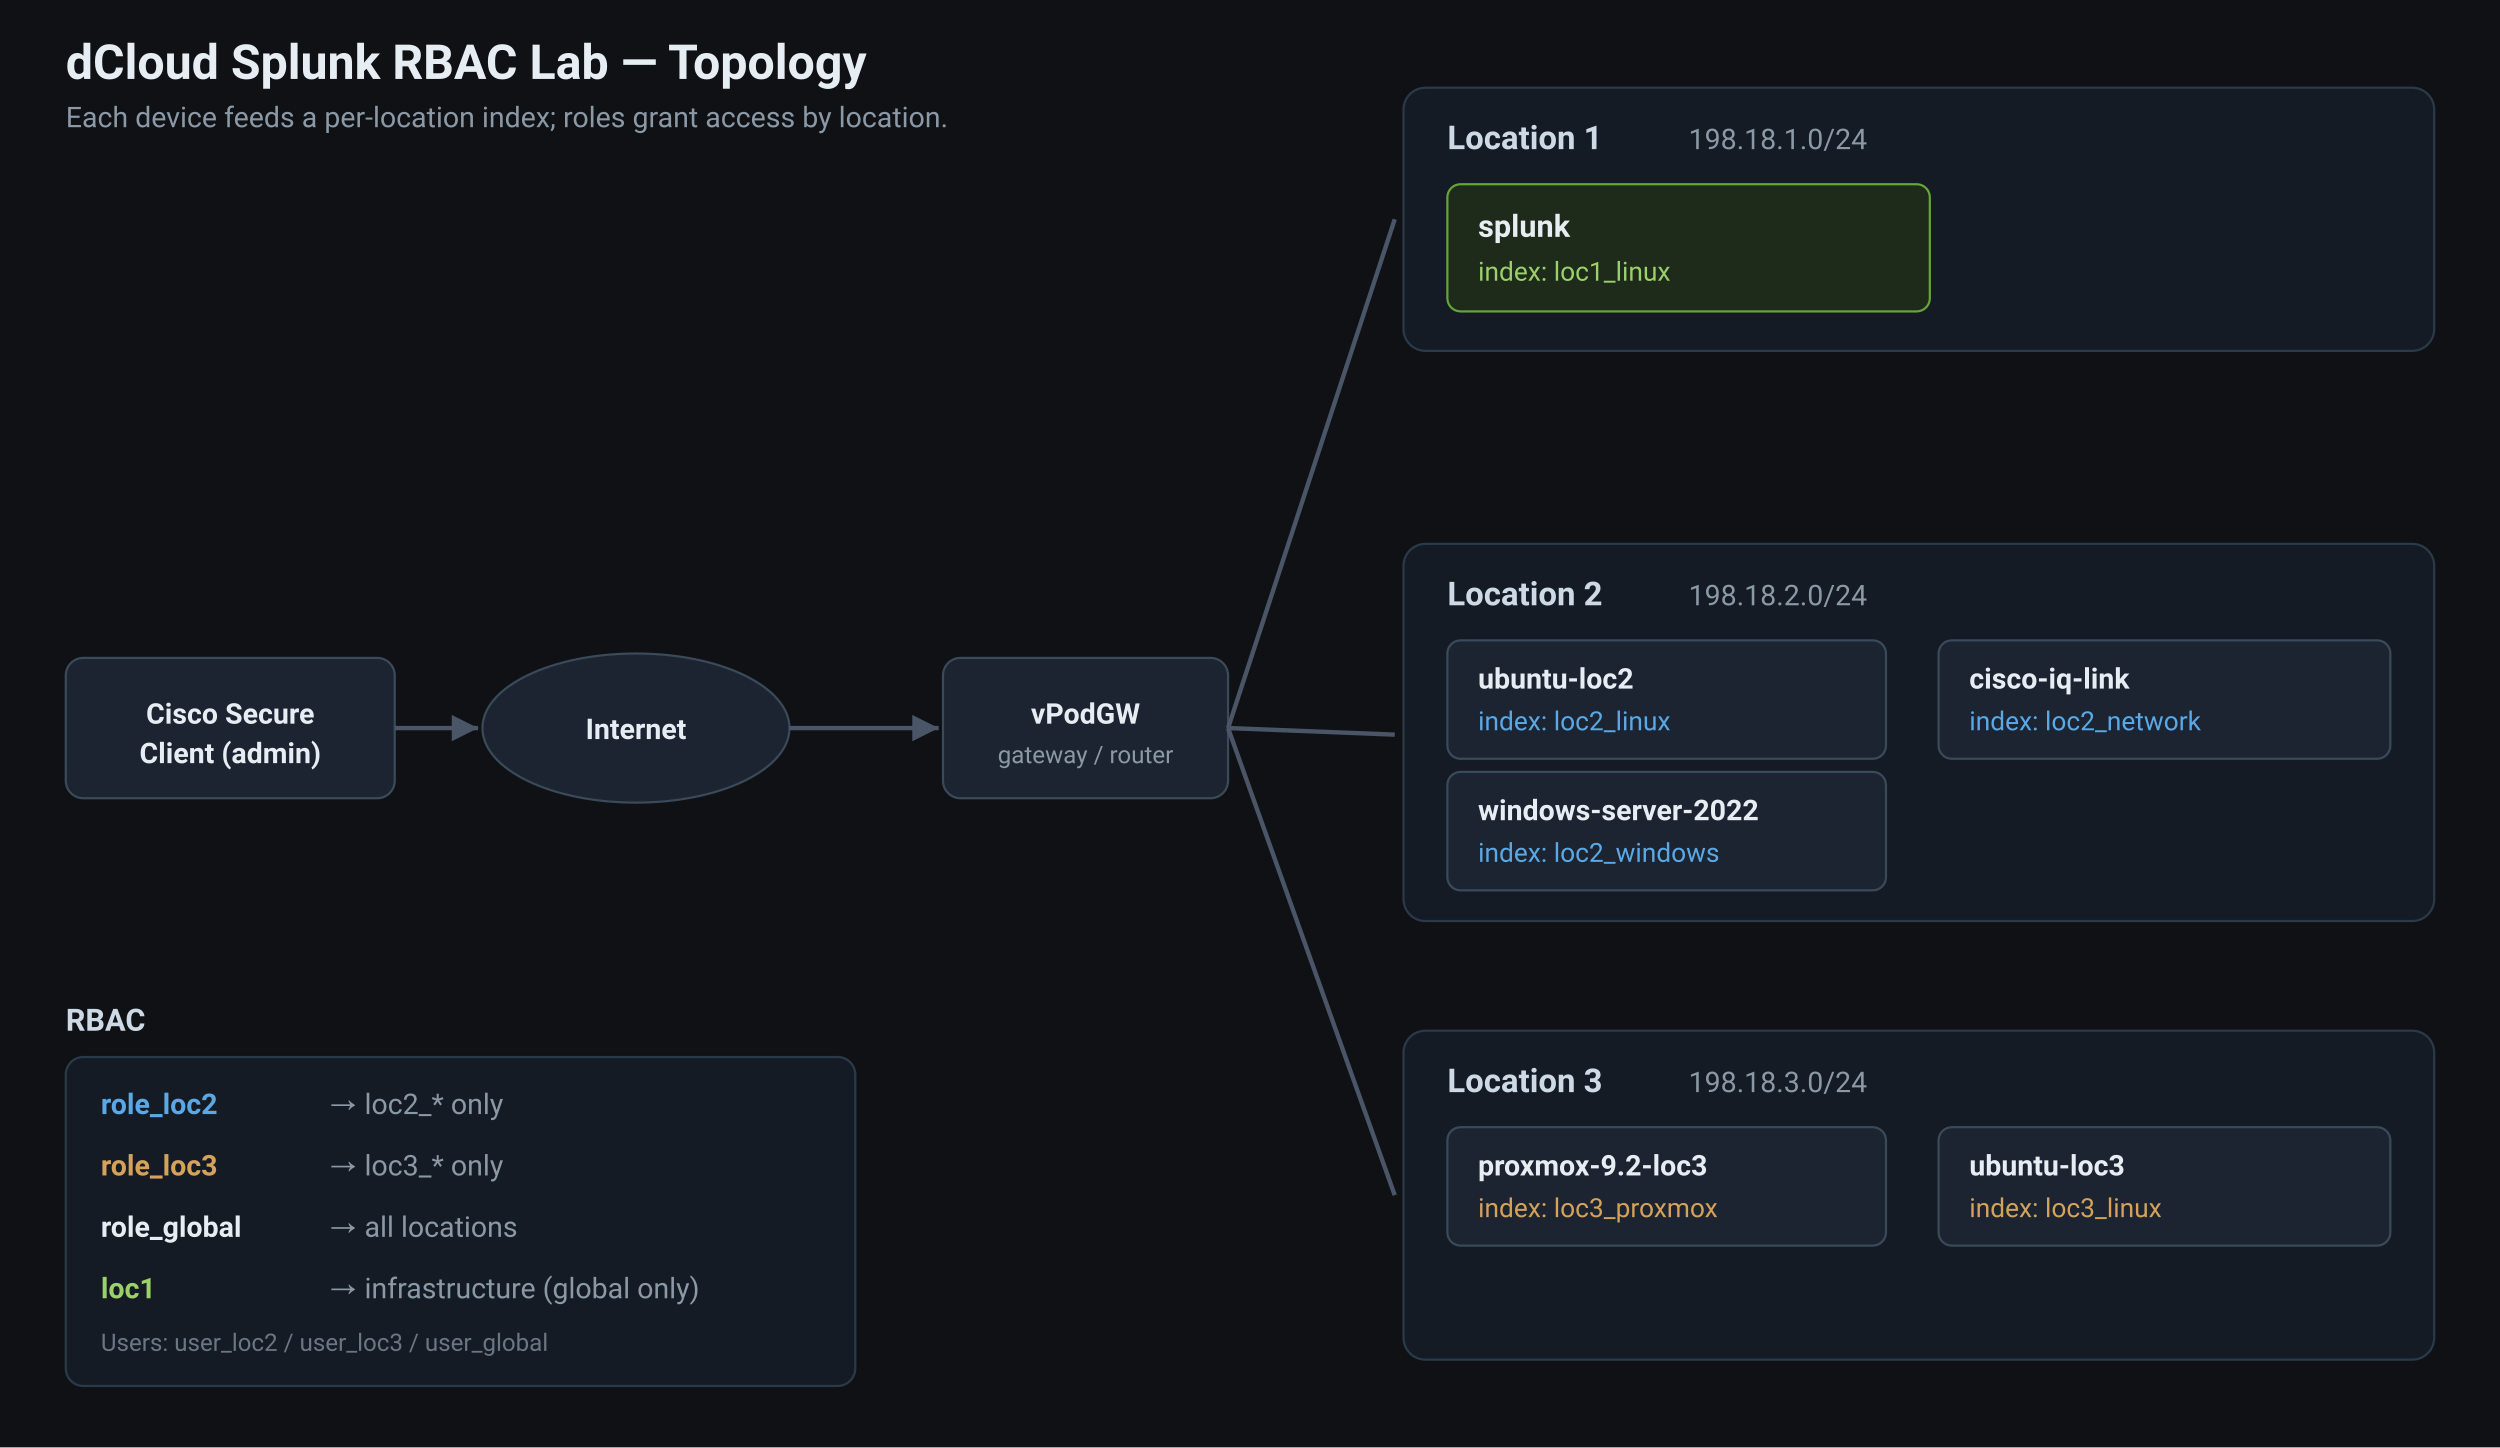
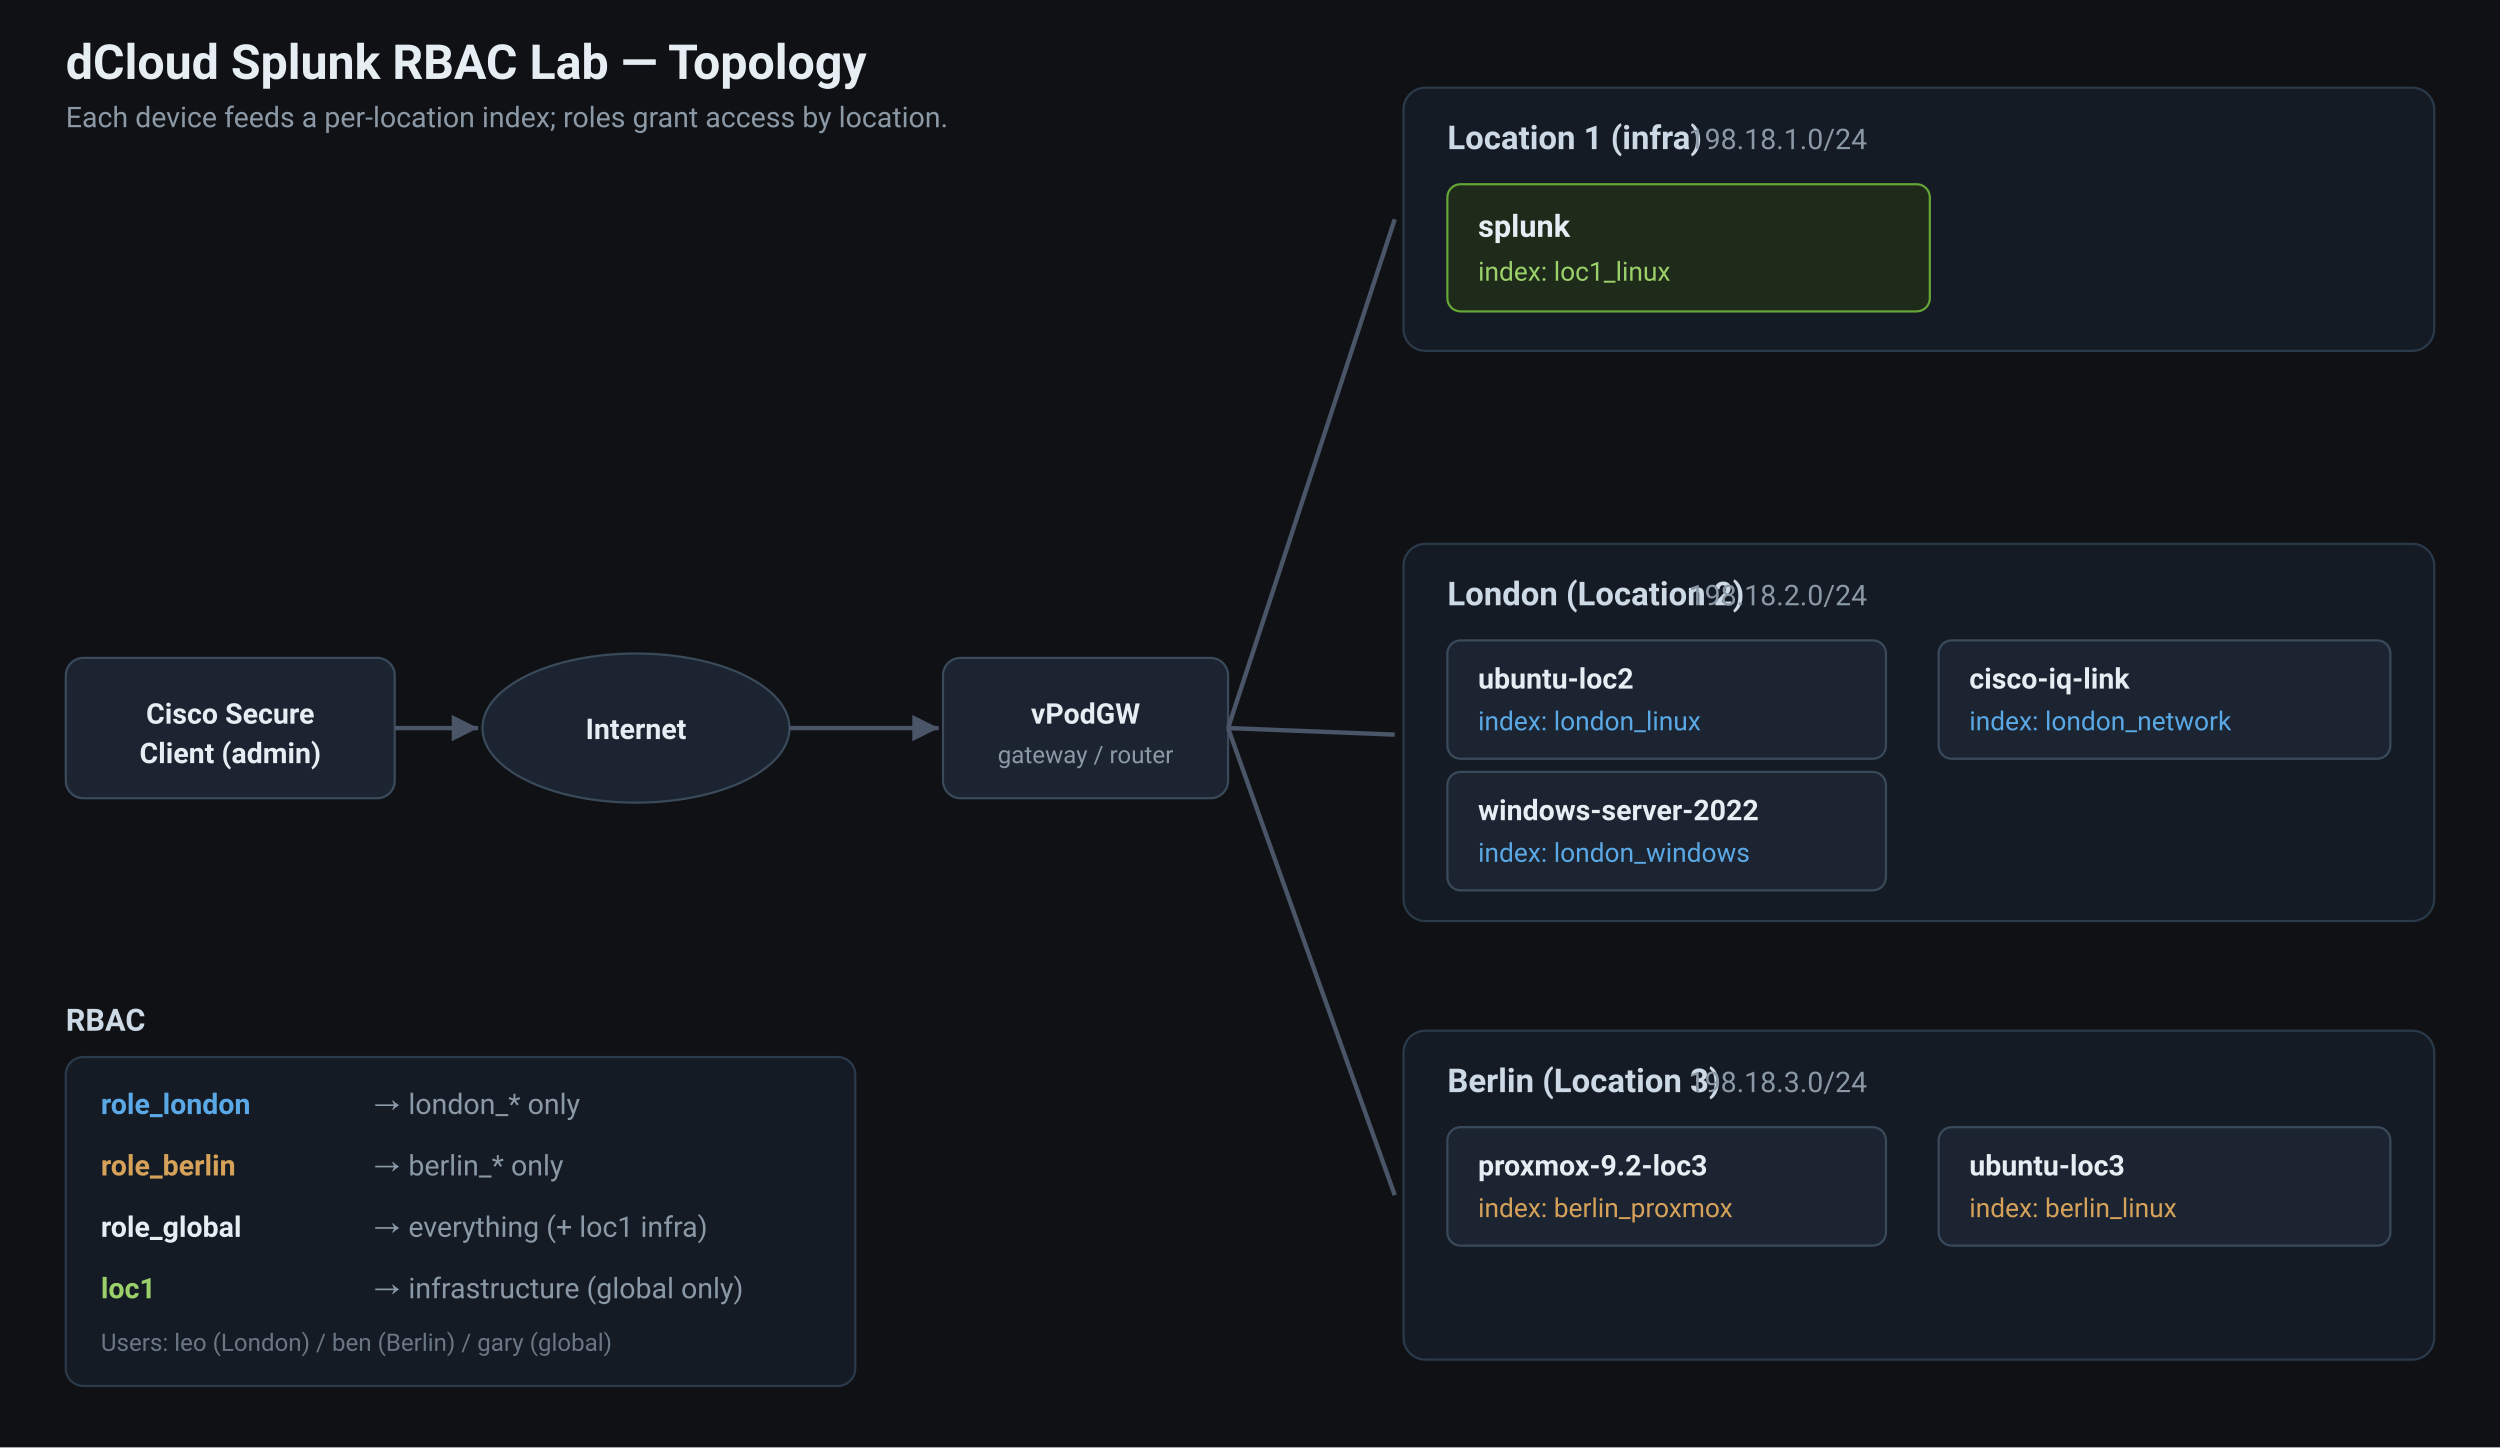
<svg xmlns="http://www.w3.org/2000/svg" viewBox="0 0 1140 660" font-family="Segoe UI, Roboto, Helvetica, Arial, sans-serif">
  <rect x="0" y="0" width="1140" height="660" fill="#0f1115" />
  <text x="30" y="36" fill="#e6edf3" font-size="22" font-weight="700">dCloud Splunk RBAC Lab — Topology</text>
  <text x="30" y="58" fill="#8b98a5" font-size="13">Each device feeds a per-location index; roles grant access by location.</text>
  <defs>
    <marker id="arrow" markerWidth="8" markerHeight="8" refX="6" refY="3" orient="auto">
      <path d="M0,0 L6,3 L0,6 Z" fill="#4a5568" />
    </marker>
  </defs>
  <rect x="30" y="300" width="150" height="64" rx="8" fill="#1b2430" stroke="#3a4a5a" />
  <text x="105" y="330" fill="#e6edf3" font-size="13" font-weight="600" text-anchor="middle">Cisco Secure</text>
  <text x="105" y="348" fill="#e6edf3" font-size="13" font-weight="600" text-anchor="middle">Client (admin)</text>
  <ellipse cx="290" cy="332" rx="70" ry="34" fill="#1b2430" stroke="#3a4a5a" />
  <text x="290" y="337" fill="#e6edf3" font-size="13" font-weight="600" text-anchor="middle">Internet</text>
  <rect x="430" y="300" width="130" height="64" rx="8" fill="#1b2430" stroke="#3a4a5a" />
  <text x="495" y="330" fill="#e6edf3" font-size="13" font-weight="600" text-anchor="middle">vPodGW</text>
  <text x="495" y="348" fill="#8b98a5" font-size="11" text-anchor="middle">gateway / router</text>
  <line x1="180" y1="332" x2="218" y2="332" stroke="#4a5568" stroke-width="2" marker-end="url(#arrow)" />
  <line x1="360" y1="332" x2="428" y2="332" stroke="#4a5568" stroke-width="2" marker-end="url(#arrow)" />
  <line x1="560" y1="332" x2="636" y2="100" stroke="#4a5568" stroke-width="2" />
  <line x1="560" y1="332" x2="636" y2="335" stroke="#4a5568" stroke-width="2" />
  <line x1="560" y1="332" x2="636" y2="545" stroke="#4a5568" stroke-width="2" />
  <rect x="640" y="40" width="470" height="120" rx="10" fill="#141b24" stroke="#2b3a4a" />
-   <text x="660" y="68" fill="#cdd9e5" font-size="15" font-weight="700">Location 1</text>
+   <text x="660" y="68" fill="#cdd9e5" font-size="15" font-weight="700">Location 1 (infra)</text>
  <text x="770" y="68" fill="#8b98a5" font-size="13">198.18.1.0/24</text>
  <rect x="660" y="84" width="220" height="58" rx="6" fill="#1e2a1a" stroke="#65a637" />
  <text x="674" y="108" fill="#e6edf3" font-size="14" font-weight="600">splunk</text>
  <text x="674" y="128" fill="#9bd06a" font-size="12">index: loc1_linux</text>
  <rect x="640" y="248" width="470" height="172" rx="10" fill="#141b24" stroke="#2b3a4a" />
-   <text x="660" y="276" fill="#cdd9e5" font-size="15" font-weight="700">Location 2</text>
+   <text x="660" y="276" fill="#cdd9e5" font-size="15" font-weight="700">London (Location 2)</text>
  <text x="770" y="276" fill="#8b98a5" font-size="13">198.18.2.0/24</text>
  <rect x="660" y="292" width="200" height="54" rx="6" fill="#1b2430" stroke="#3a4a5a" />
  <text x="674" y="314" fill="#e6edf3" font-size="13" font-weight="600">ubuntu-loc2</text>
-   <text x="674" y="333" fill="#5aa9e6" font-size="12">index: loc2_linux</text>
+   <text x="674" y="333" fill="#5aa9e6" font-size="12">index: london_linux</text>
  <rect x="660" y="352" width="200" height="54" rx="6" fill="#1b2430" stroke="#3a4a5a" />
  <text x="674" y="374" fill="#e6edf3" font-size="13" font-weight="600">windows-server-2022</text>
-   <text x="674" y="393" fill="#5aa9e6" font-size="12">index: loc2_windows</text>
+   <text x="674" y="393" fill="#5aa9e6" font-size="12">index: london_windows</text>
  <rect x="884" y="292" width="206" height="54" rx="6" fill="#1b2430" stroke="#3a4a5a" />
  <text x="898" y="314" fill="#e6edf3" font-size="13" font-weight="600">cisco-iq-link</text>
-   <text x="898" y="333" fill="#5aa9e6" font-size="12">index: loc2_network</text>
+   <text x="898" y="333" fill="#5aa9e6" font-size="12">index: london_network</text>
  <rect x="640" y="470" width="470" height="150" rx="10" fill="#141b24" stroke="#2b3a4a" />
-   <text x="660" y="498" fill="#cdd9e5" font-size="15" font-weight="700">Location 3</text>
+   <text x="660" y="498" fill="#cdd9e5" font-size="15" font-weight="700">Berlin (Location 3)</text>
  <text x="770" y="498" fill="#8b98a5" font-size="13">198.18.3.0/24</text>
  <rect x="660" y="514" width="200" height="54" rx="6" fill="#1b2430" stroke="#3a4a5a" />
  <text x="674" y="536" fill="#e6edf3" font-size="13" font-weight="600">proxmox-9.2-loc3</text>
-   <text x="674" y="555" fill="#d6a25a" font-size="12">index: loc3_proxmox</text>
+   <text x="674" y="555" fill="#d6a25a" font-size="12">index: berlin_proxmox</text>
  <rect x="884" y="514" width="206" height="54" rx="6" fill="#1b2430" stroke="#3a4a5a" />
  <text x="898" y="536" fill="#e6edf3" font-size="13" font-weight="600">ubuntu-loc3</text>
-   <text x="898" y="555" fill="#d6a25a" font-size="12">index: loc3_linux</text>
+   <text x="898" y="555" fill="#d6a25a" font-size="12">index: berlin_linux</text>
  <text x="30" y="470" fill="#cdd9e5" font-size="14" font-weight="700">RBAC</text>
  <rect x="30" y="482" width="360" height="150" rx="8" fill="#141b24" stroke="#2b3a4a" />
-   <text x="46" y="508" fill="#5aa9e6" font-size="13" font-weight="600">role_loc2</text>
-   <text x="150" y="508" fill="#8b98a5" font-size="13">→ loc2_* only</text>
-   <text x="46" y="536" fill="#d6a25a" font-size="13" font-weight="600">role_loc3</text>
-   <text x="150" y="536" fill="#8b98a5" font-size="13">→ loc3_* only</text>
+   <text x="46" y="508" fill="#5aa9e6" font-size="13" font-weight="600">role_london</text>
+   <text x="170" y="508" fill="#8b98a5" font-size="13">→ london_* only</text>
+   <text x="46" y="536" fill="#d6a25a" font-size="13" font-weight="600">role_berlin</text>
+   <text x="170" y="536" fill="#8b98a5" font-size="13">→ berlin_* only</text>
  <text x="46" y="564" fill="#e6edf3" font-size="13" font-weight="600">role_global</text>
-   <text x="150" y="564" fill="#8b98a5" font-size="13">→ all locations</text>
+   <text x="170" y="564" fill="#8b98a5" font-size="13">→ everything (+ loc1 infra)</text>
  <text x="46" y="592" fill="#9bd06a" font-size="13" font-weight="600">loc1</text>
-   <text x="150" y="592" fill="#8b98a5" font-size="13">→ infrastructure (global only)</text>
-   <text x="46" y="616" fill="#6b7684" font-size="11">Users: user_loc2 / user_loc3 / user_global</text>
+   <text x="170" y="592" fill="#8b98a5" font-size="13">→ infrastructure (global only)</text>
+   <text x="46" y="616" fill="#6b7684" font-size="11">Users: leo (London) / ben (Berlin) / gary (global)</text>
</svg>
